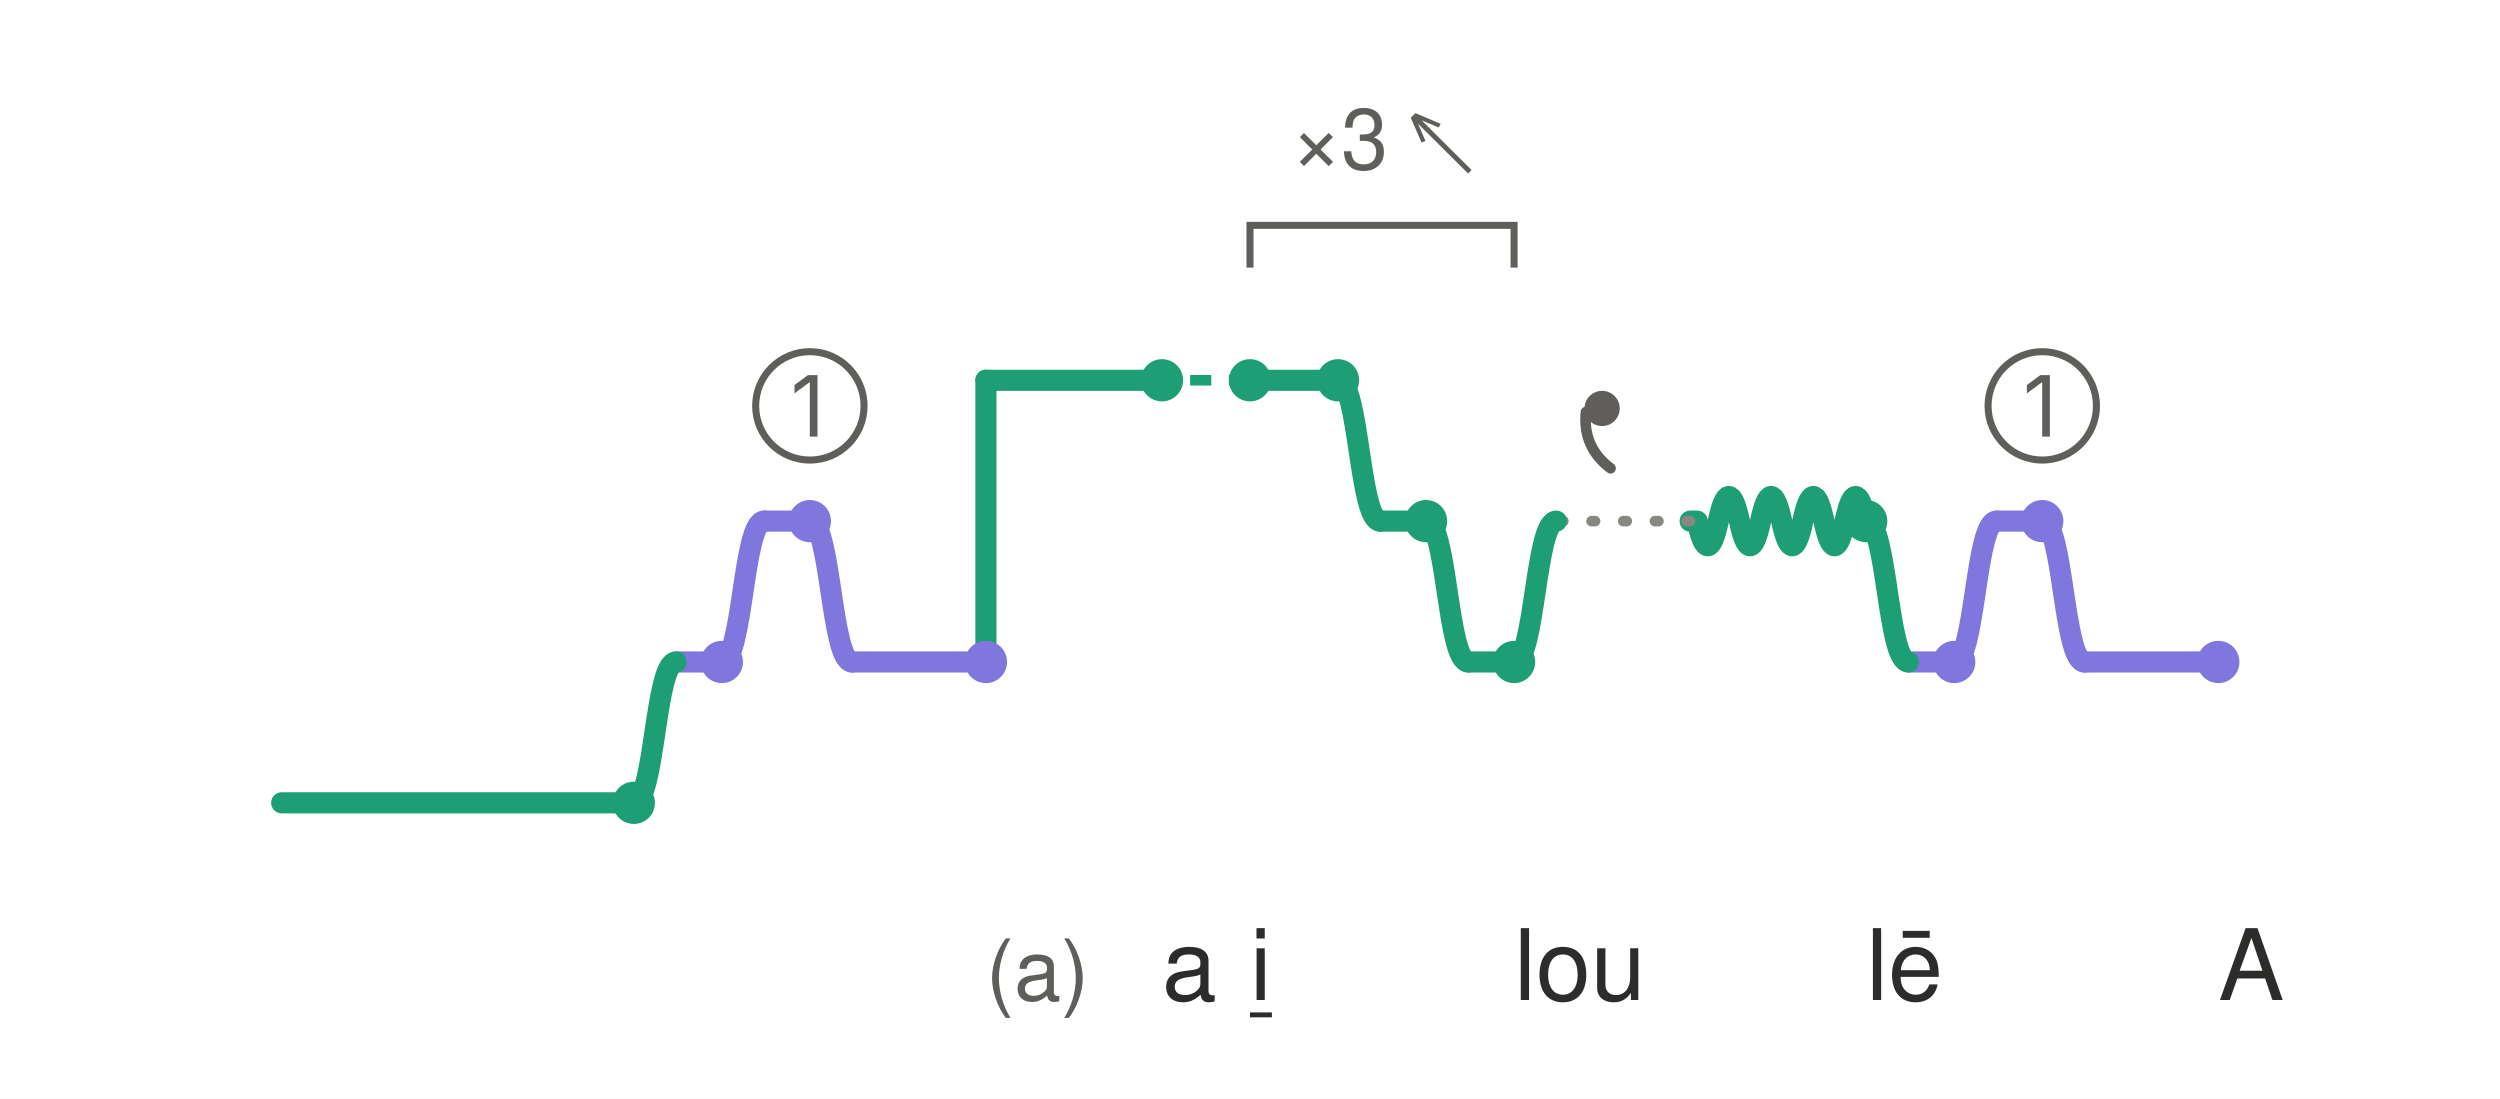
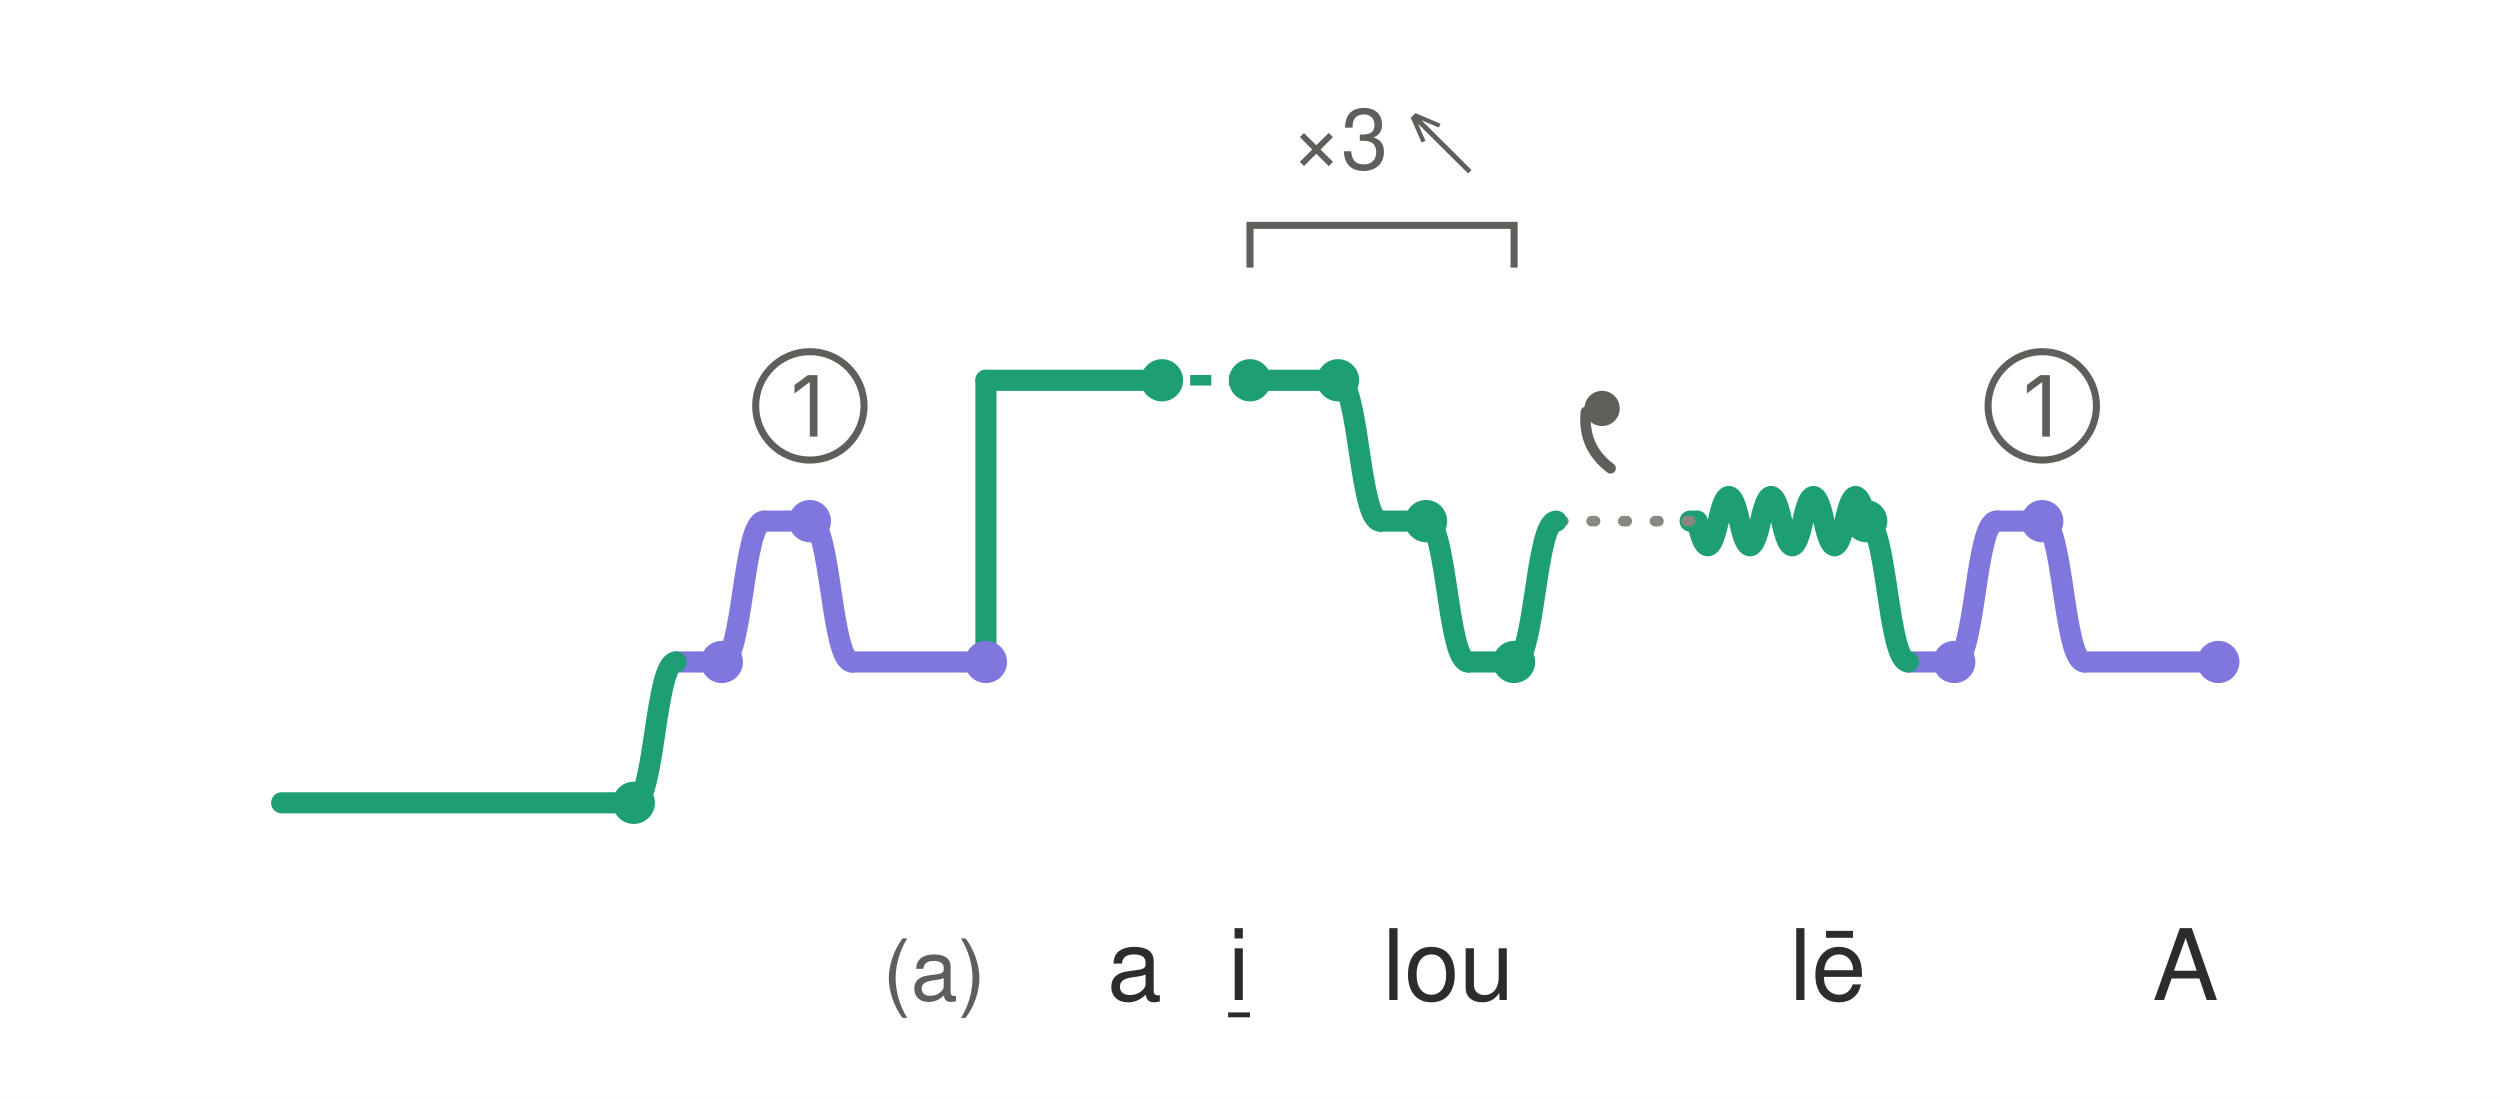
<svg xmlns="http://www.w3.org/2000/svg" width="710" height="312" viewBox="0 0 355 156" role="img" font-family="-apple-system, 'Helvetica Neue', Helvetica, Arial, 'Noto Sans Coptic', sans-serif">
  <rect width="355" height="156" fill="#ffffff" />
  <g fill="none" stroke-linecap="round" stroke-linejoin="round">
    <path class="stretch" d="M315 94 L296 94" stroke="#7F77DD" stroke-width="3" />
    <path class="slope" d="M296 94 C293 94 293 74 290 74" stroke="#7F77DD" stroke-width="3" />
    <path class="stretch" d="M290 74 L283.5 74" stroke="#7F77DD" stroke-width="3" />
    <path class="slope" d="M283.5 74 C280.5 74 280.5 94 277.5 94" stroke="#7F77DD" stroke-width="3" />
    <path class="stretch" d="M277.5 94 L271 94" stroke="#7F77DD" stroke-width="3" />
    <path class="slope" d="M271 94 C268 94 268 74 265 74" stroke="#1D9E75" stroke-width="3" />
    <path class="wave" d="M265 74 Q263.5 67 262 74 T259 74 T256 74 T253 74 T250 74 T247 74 T244 74 T241 74 L240 74" stroke="#1D9E75" stroke-width="3" />
    <path class="pause" d="M240 74 L221 74" stroke="#888780" stroke-width="1.5" stroke-dasharray="0.5 4" />
    <path class="slope" d="M221 74 C218 74 218 94 215 94" stroke="#1D9E75" stroke-width="3" />
    <path class="stretch" d="M215 94 L208.5 94" stroke="#1D9E75" stroke-width="3" />
    <path class="slope" d="M208.5 94 C205.5 94 205.5 74 202.5 74" stroke="#1D9E75" stroke-width="3" />
    <path class="stretch" d="M202.5 74 L196 74" stroke="#1D9E75" stroke-width="3" />
    <path class="slope" d="M196 74 C193 74 193 54 190 54" stroke="#1D9E75" stroke-width="3" />
    <path class="stretch" d="M190 54 L177.5 54" stroke="#1D9E75" stroke-width="3" />
    <path class="fast" d="M177.5 54 L165 54" stroke="#1D9E75" stroke-width="1.5" stroke-dasharray="3 2.5" stroke-linecap="butt" />
    <path class="stretch" d="M165 54 L140 54" stroke="#1D9E75" stroke-width="3" />
    <path class="corner" d="M140 54 L140 94" stroke="#1D9E75" stroke-width="3" />
    <path class="stretch" d="M140 94 L121 94" stroke="#7F77DD" stroke-width="3" />
    <path class="slope" d="M121 94 C118 94 118 74 115 74" stroke="#7F77DD" stroke-width="3" />
    <path class="stretch" d="M115 74 L108.5 74" stroke="#7F77DD" stroke-width="3" />
    <path class="slope" d="M108.5 74 C105.5 74 105.5 94 102.5 94" stroke="#7F77DD" stroke-width="3" />
    <path class="stretch" d="M102.5 94 L96 94" stroke="#7F77DD" stroke-width="3" />
    <path class="slope" d="M96 94 C93 94 93 114 90 114" stroke="#1D9E75" stroke-width="3" />
    <path class="stretch" d="M90 114 L40 114" stroke="#1D9E75" stroke-width="3" />
  </g>
  <circle class="bead" cx="315" cy="94" r="3" fill="#7F77DD" />
  <circle class="bead" cx="290" cy="74" r="3" fill="#7F77DD" />
  <circle class="bead" cx="277.5" cy="94" r="3" fill="#7F77DD" />
  <circle class="bead" cx="265" cy="74" r="3" fill="#1D9E75" />
  <circle class="bead" cx="215" cy="94" r="3" fill="#1D9E75" />
  <circle class="bead" cx="202.5" cy="74" r="3" fill="#1D9E75" />
  <circle class="bead" cx="190" cy="54" r="3" fill="#1D9E75" />
  <circle class="bead" cx="177.5" cy="54" r="3" fill="#1D9E75" />
  <circle class="bead" cx="165" cy="54" r="3" fill="#1D9E75" />
  <circle class="bead" cx="140" cy="94" r="3" fill="#7F77DD" />
  <circle class="bead" cx="115" cy="74" r="3" fill="#7F77DD" />
  <circle class="bead" cx="102.5" cy="94" r="3" fill="#7F77DD" />
  <circle class="bead" cx="90" cy="114" r="3" fill="#1D9E75" />
  <g class="breath">
    <circle cx="227.5" cy="58" r="2.5" fill="#5F5E5A" />
    <path d="M225.2 58.5 Q224.7 63.5 228.7 66.5" fill="none" stroke="#5F5E5A" stroke-width="1.5" stroke-linecap="round" />
  </g>
  <text class="motif-label" x="290" y="62" text-anchor="middle" font-size="12" fill="#5F5E5A">①</text>
  <text class="motif-label" x="115" y="62" text-anchor="middle" font-size="12" fill="#5F5E5A">①</text>
  <path class="repeat-bracket" d="M215 38 L215 32 L177.5 32 L177.5 38" fill="none" stroke="#5F5E5A" stroke-width="1" />
  <text class="repeat-label" x="196.25" y="24" text-anchor="middle" font-size="12" fill="#5F5E5A">×3 ↖</text>
-   <text class="lyric" x="315" y="142" text-anchor="end" direction="rtl" font-size="14" fill="#2C2C2A">A</text>
-   <text class="lyric" x="265" y="142" text-anchor="end" direction="rtl" font-size="14" fill="#2C2C2A">lē</text>
-   <text class="lyric" x="215" y="142" text-anchor="end" direction="rtl" font-size="14" fill="#2C2C2A">lou</text>
-   <text class="lyric" x="177.5" y="142" text-anchor="end" direction="rtl" text-decoration="underline" font-size="14" fill="#2C2C2A">i</text>
-   <text class="lyric" x="165" y="142" text-anchor="end" direction="rtl" font-size="14" fill="#2C2C2A">a</text>
-   <text class="vowel" x="140" y="142" text-anchor="end" direction="rtl" font-size="12" fill="#5F5E5A">(a)</text>
+   <text class="lyric" x="315" y="142" direction="rtl" font-size="14" fill="#2C2C2A">A</text>
+   <text class="lyric" x="265" y="142" direction="rtl" font-size="14" fill="#2C2C2A">lē</text>
+   <text class="lyric" x="215" y="142" direction="rtl" font-size="14" fill="#2C2C2A">lou</text>
+   <text class="lyric" x="177.5" y="142" direction="rtl" text-decoration="underline" font-size="14" fill="#2C2C2A">i</text>
+   <text class="lyric" x="165" y="142" direction="rtl" font-size="14" fill="#2C2C2A">a</text>
+   <text class="vowel" x="140" y="142" direction="rtl" font-size="12" fill="#5F5E5A">(a)</text>
</svg>
